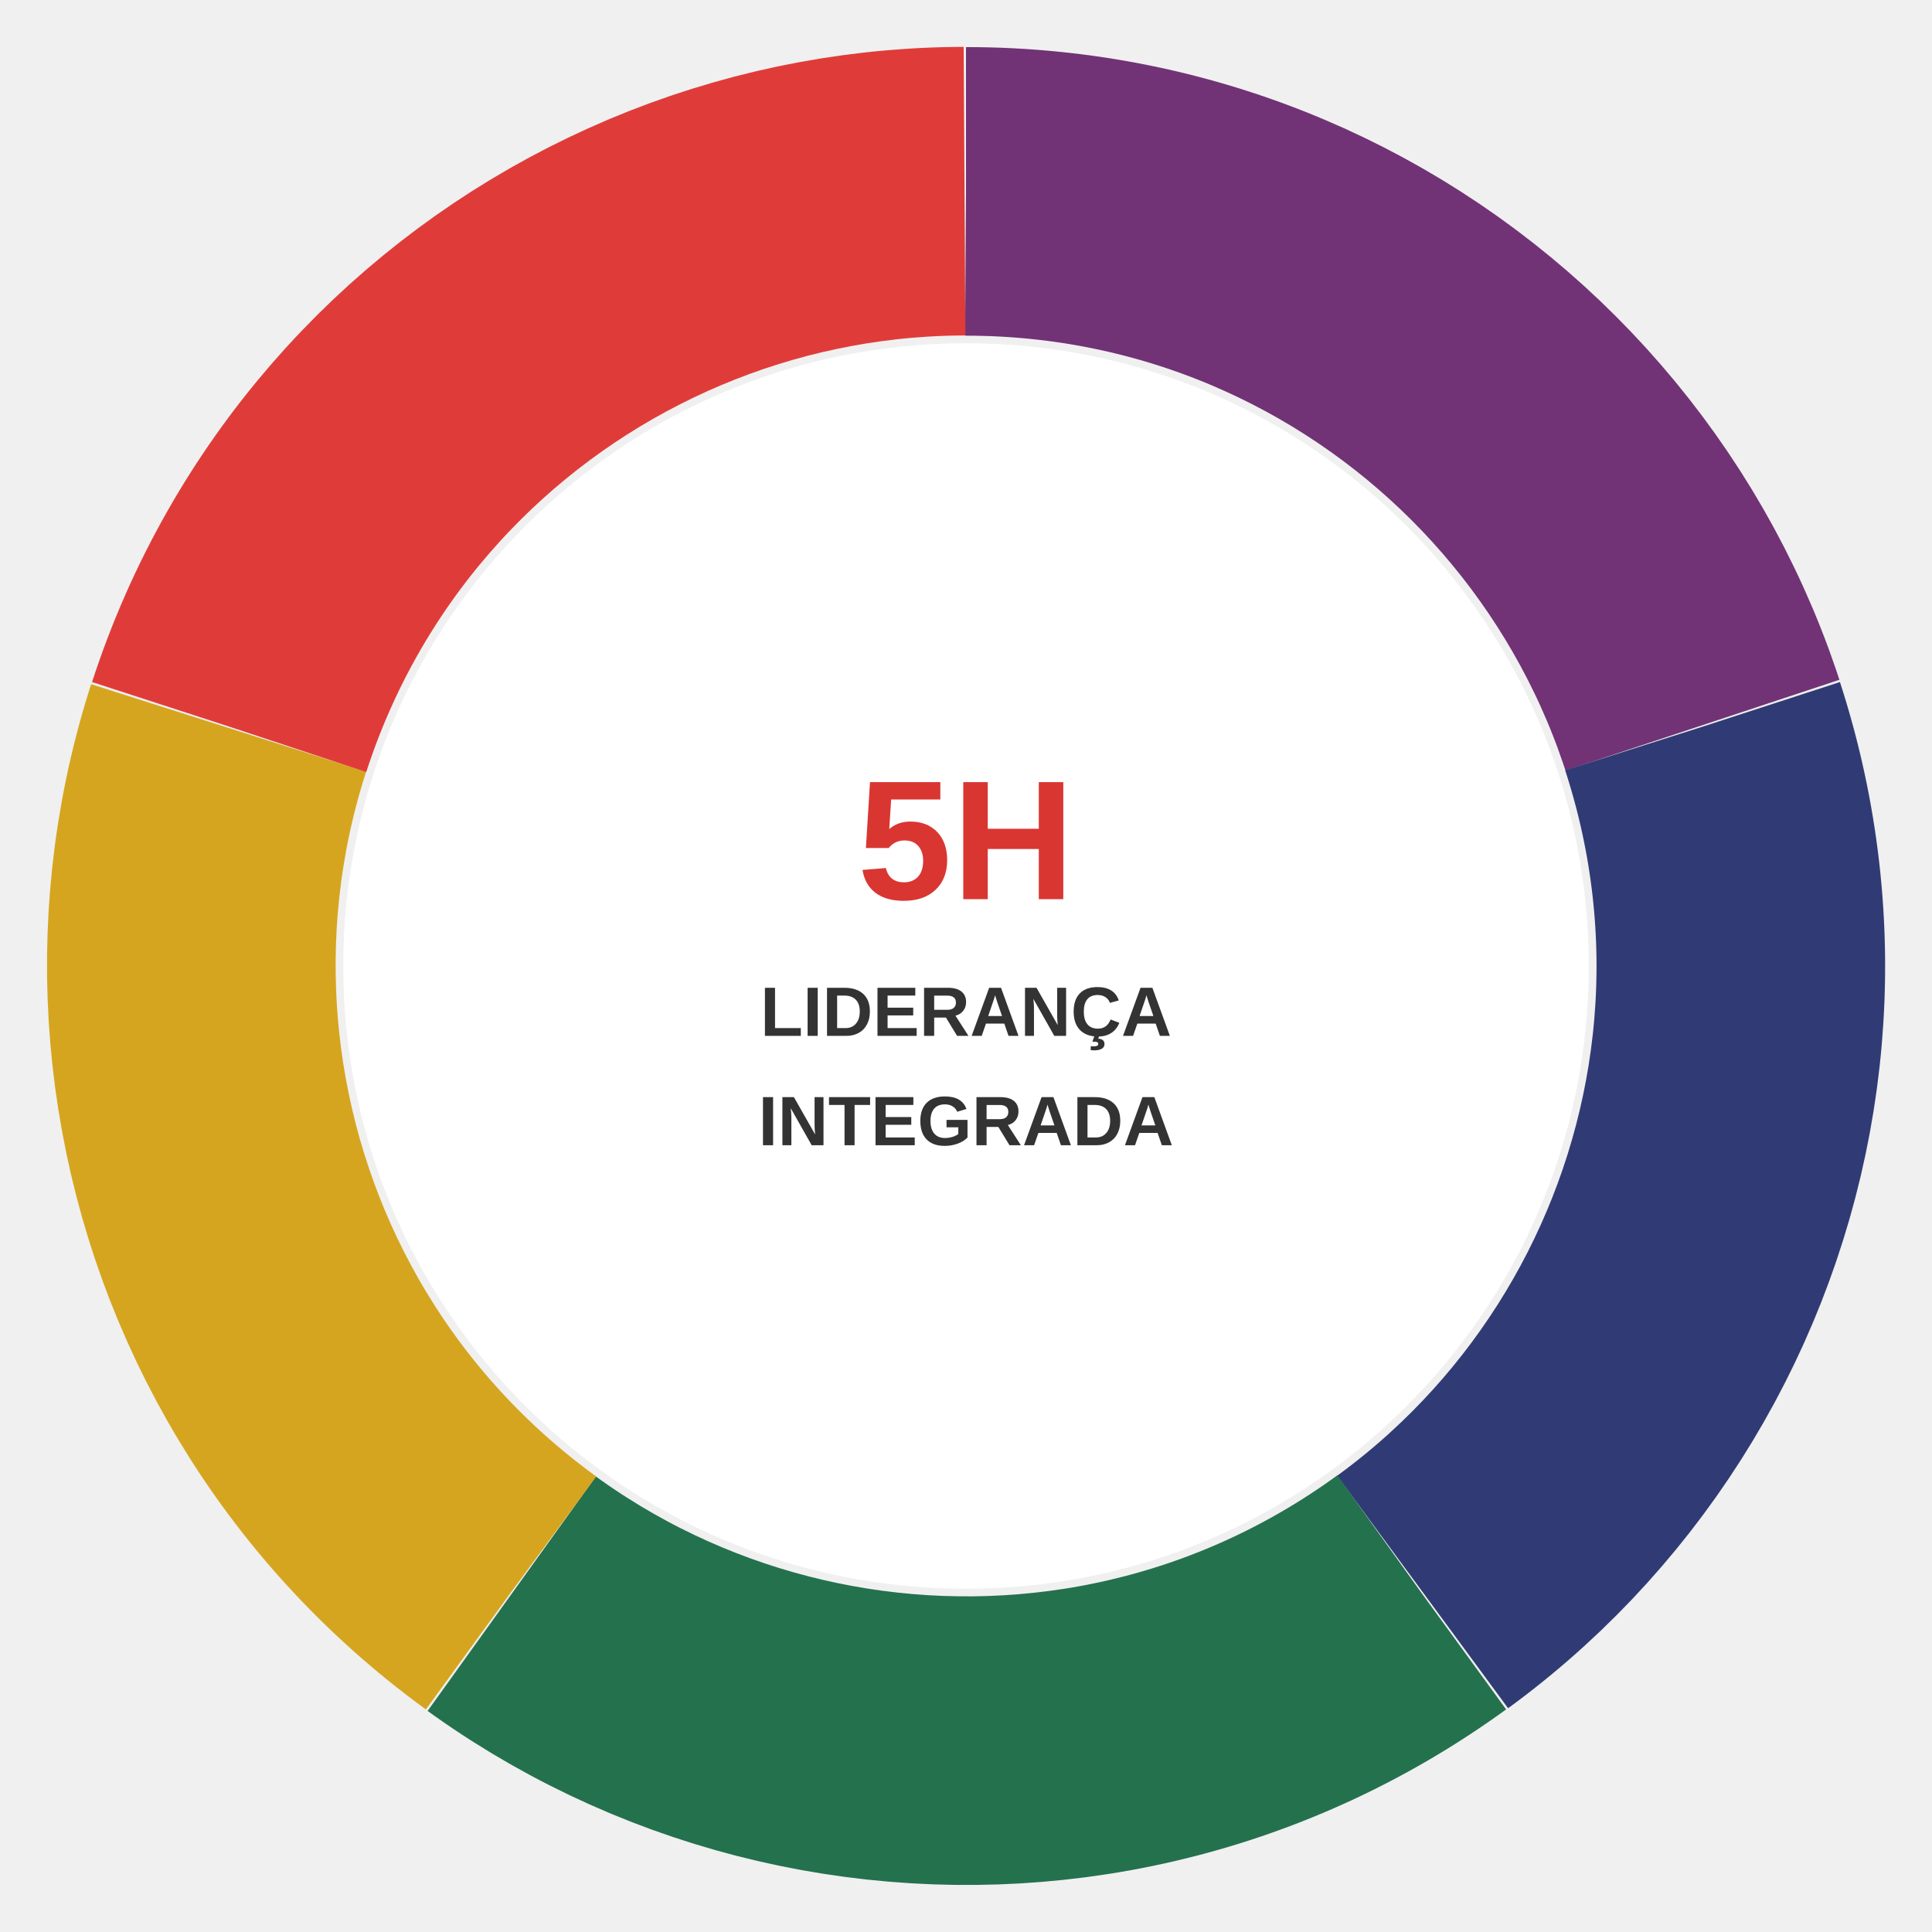
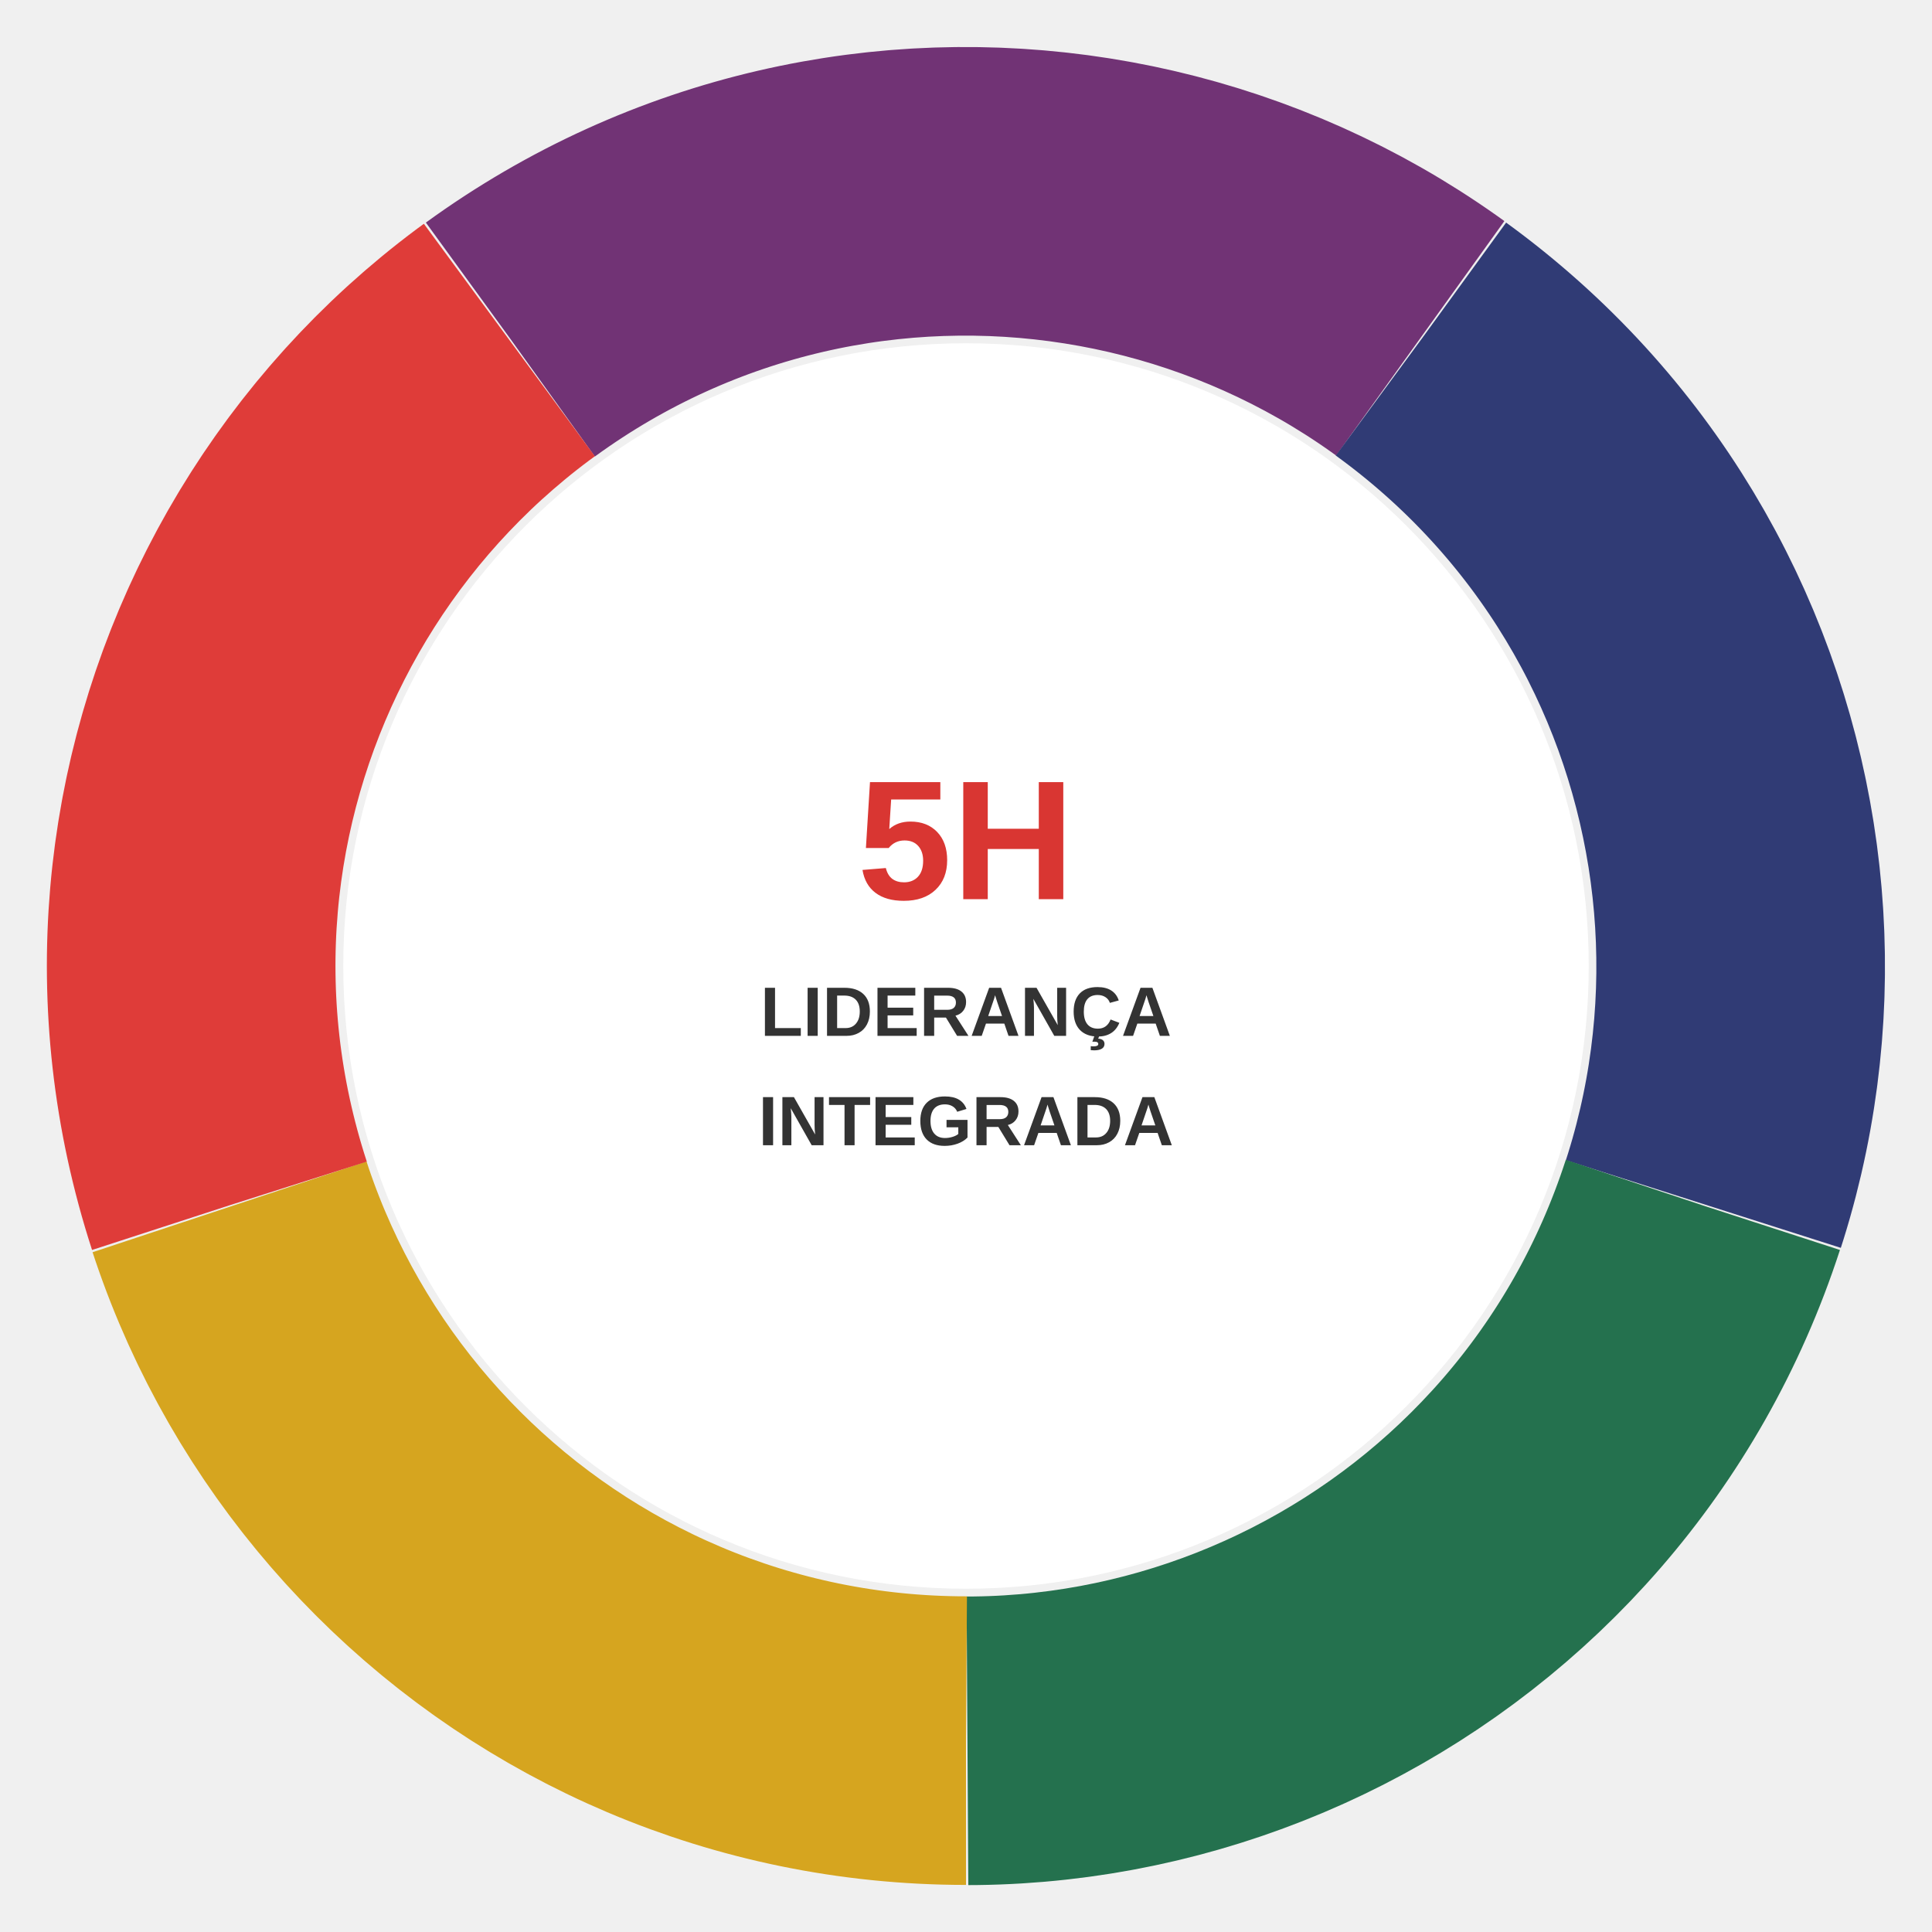
<svg xmlns="http://www.w3.org/2000/svg" viewBox="0 0 636 636" role="img" aria-labelledby="title">
  <circle cx="318" cy="318" r="255" fill="none" stroke="#eee" stroke-width="95" />
-   <circle cx="318" cy="318" r="255" fill="none" stroke="#713375" stroke-width="95" stroke-dasharray="320 1602" transform="rotate(-90 318 318)" />
-   <circle cx="318" cy="318" r="255" fill="none" stroke="#303b75" stroke-width="95" stroke-dasharray="320 1602" transform="rotate(-18 318 318)" />
-   <circle cx="318" cy="318" r="255" fill="none" stroke="#24714e" stroke-width="95" stroke-dasharray="320 1602" transform="rotate(54 318 318)" />
-   <circle cx="318" cy="318" r="255" fill="none" stroke="#d6a51f" stroke-width="95" stroke-dasharray="320 1602" transform="rotate(126 318 318)" />
-   <circle cx="318" cy="318" r="255" fill="none" stroke="#df3c39" stroke-width="95" stroke-dasharray="320 1602" transform="rotate(198 318 318)" />
+   <circle cx="318" cy="318" r="255" fill="none" stroke="#713375" stroke-width="95" stroke-dasharray="320 1602" transform="rotate(-126 318 318)" />
+   <circle cx="318" cy="318" r="255" fill="none" stroke="#303b75" stroke-width="95" stroke-dasharray="320 1602" transform="rotate(-54 318 318)" />
+   <circle cx="318" cy="318" r="255" fill="none" stroke="#24714e" stroke-width="95" stroke-dasharray="320 1602" transform="rotate(18 318 318)" />
+   <circle cx="318" cy="318" r="255" fill="none" stroke="#d6a51f" stroke-width="95" stroke-dasharray="320 1602" transform="rotate(90 318 318)" />
+   <circle cx="318" cy="318" r="255" fill="none" stroke="#df3c39" stroke-width="95" stroke-dasharray="320 1602" transform="rotate(162 318 318)" />
  <circle cx="318" cy="318" r="205" fill="#fff" />
  <text x="318" y="296" text-anchor="middle" font-family="Arial,sans-serif" font-size="56" font-weight="700" fill="#d93632">5H</text>
  <text x="318" y="341" text-anchor="middle" font-family="Arial,sans-serif" font-size="23" font-weight="700" fill="#333">LIDERANÇA</text>
  <text x="318" y="377" text-anchor="middle" font-family="Arial,sans-serif" font-size="23" font-weight="700" fill="#333">INTEGRADA</text>
</svg>
